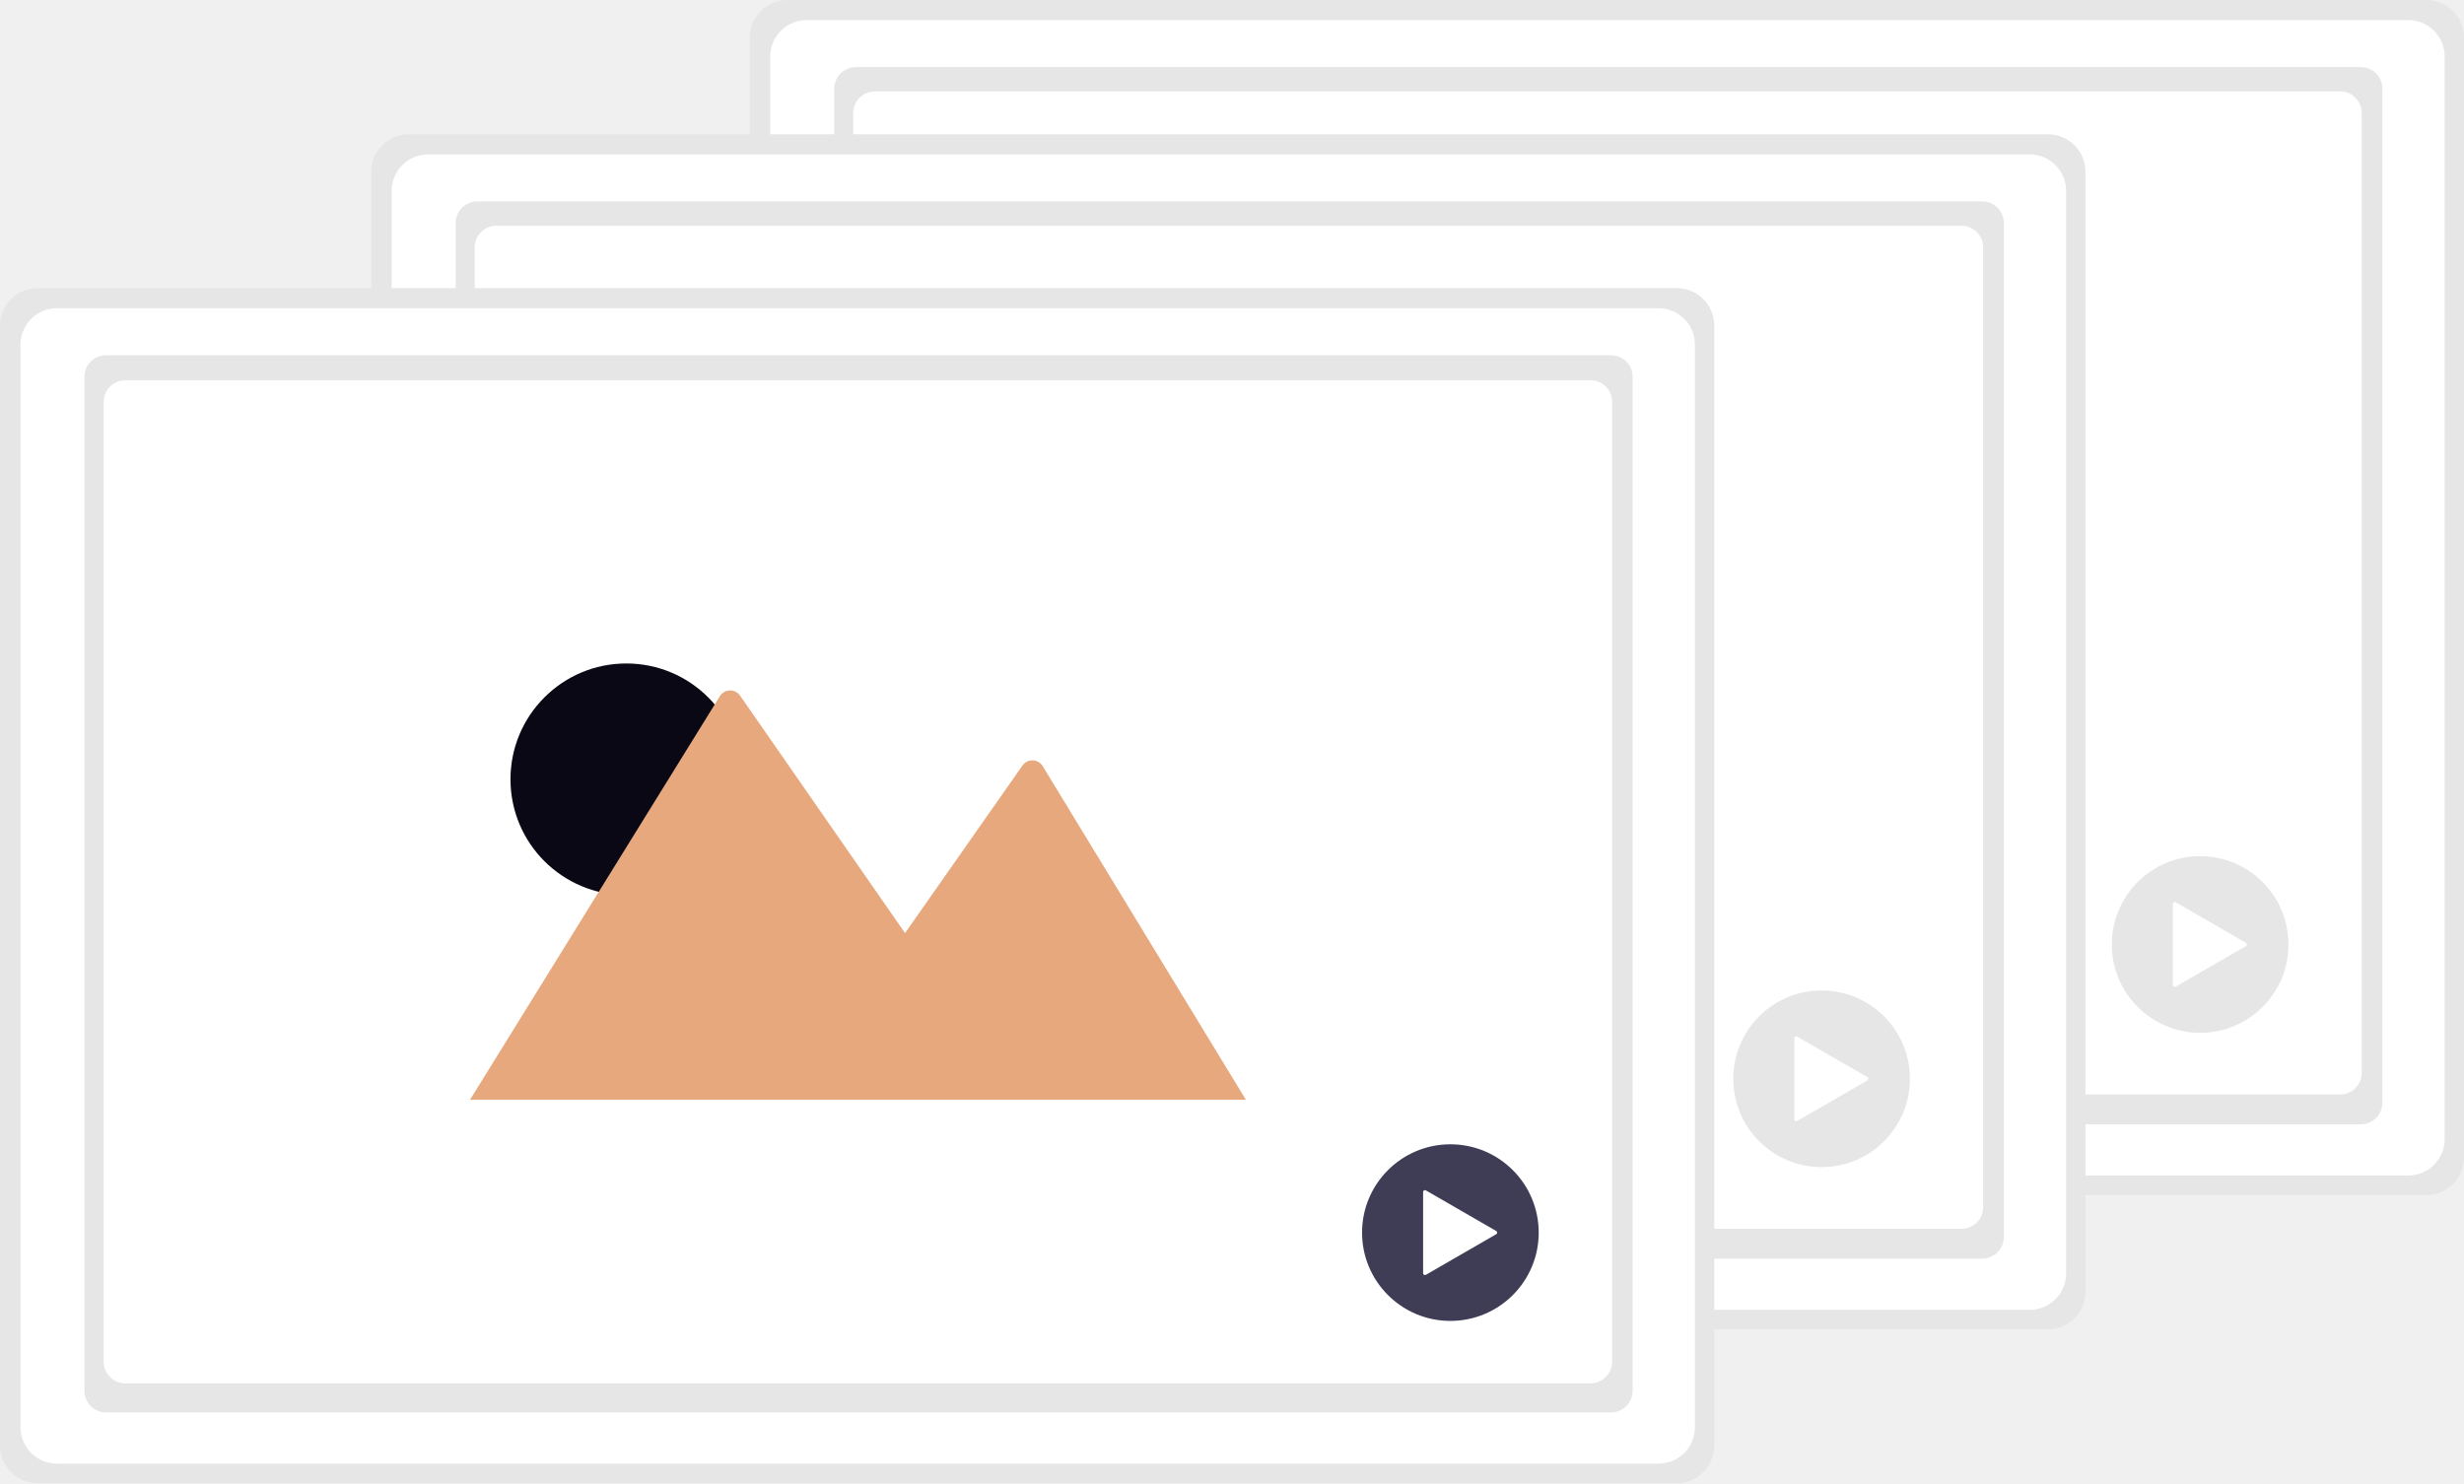
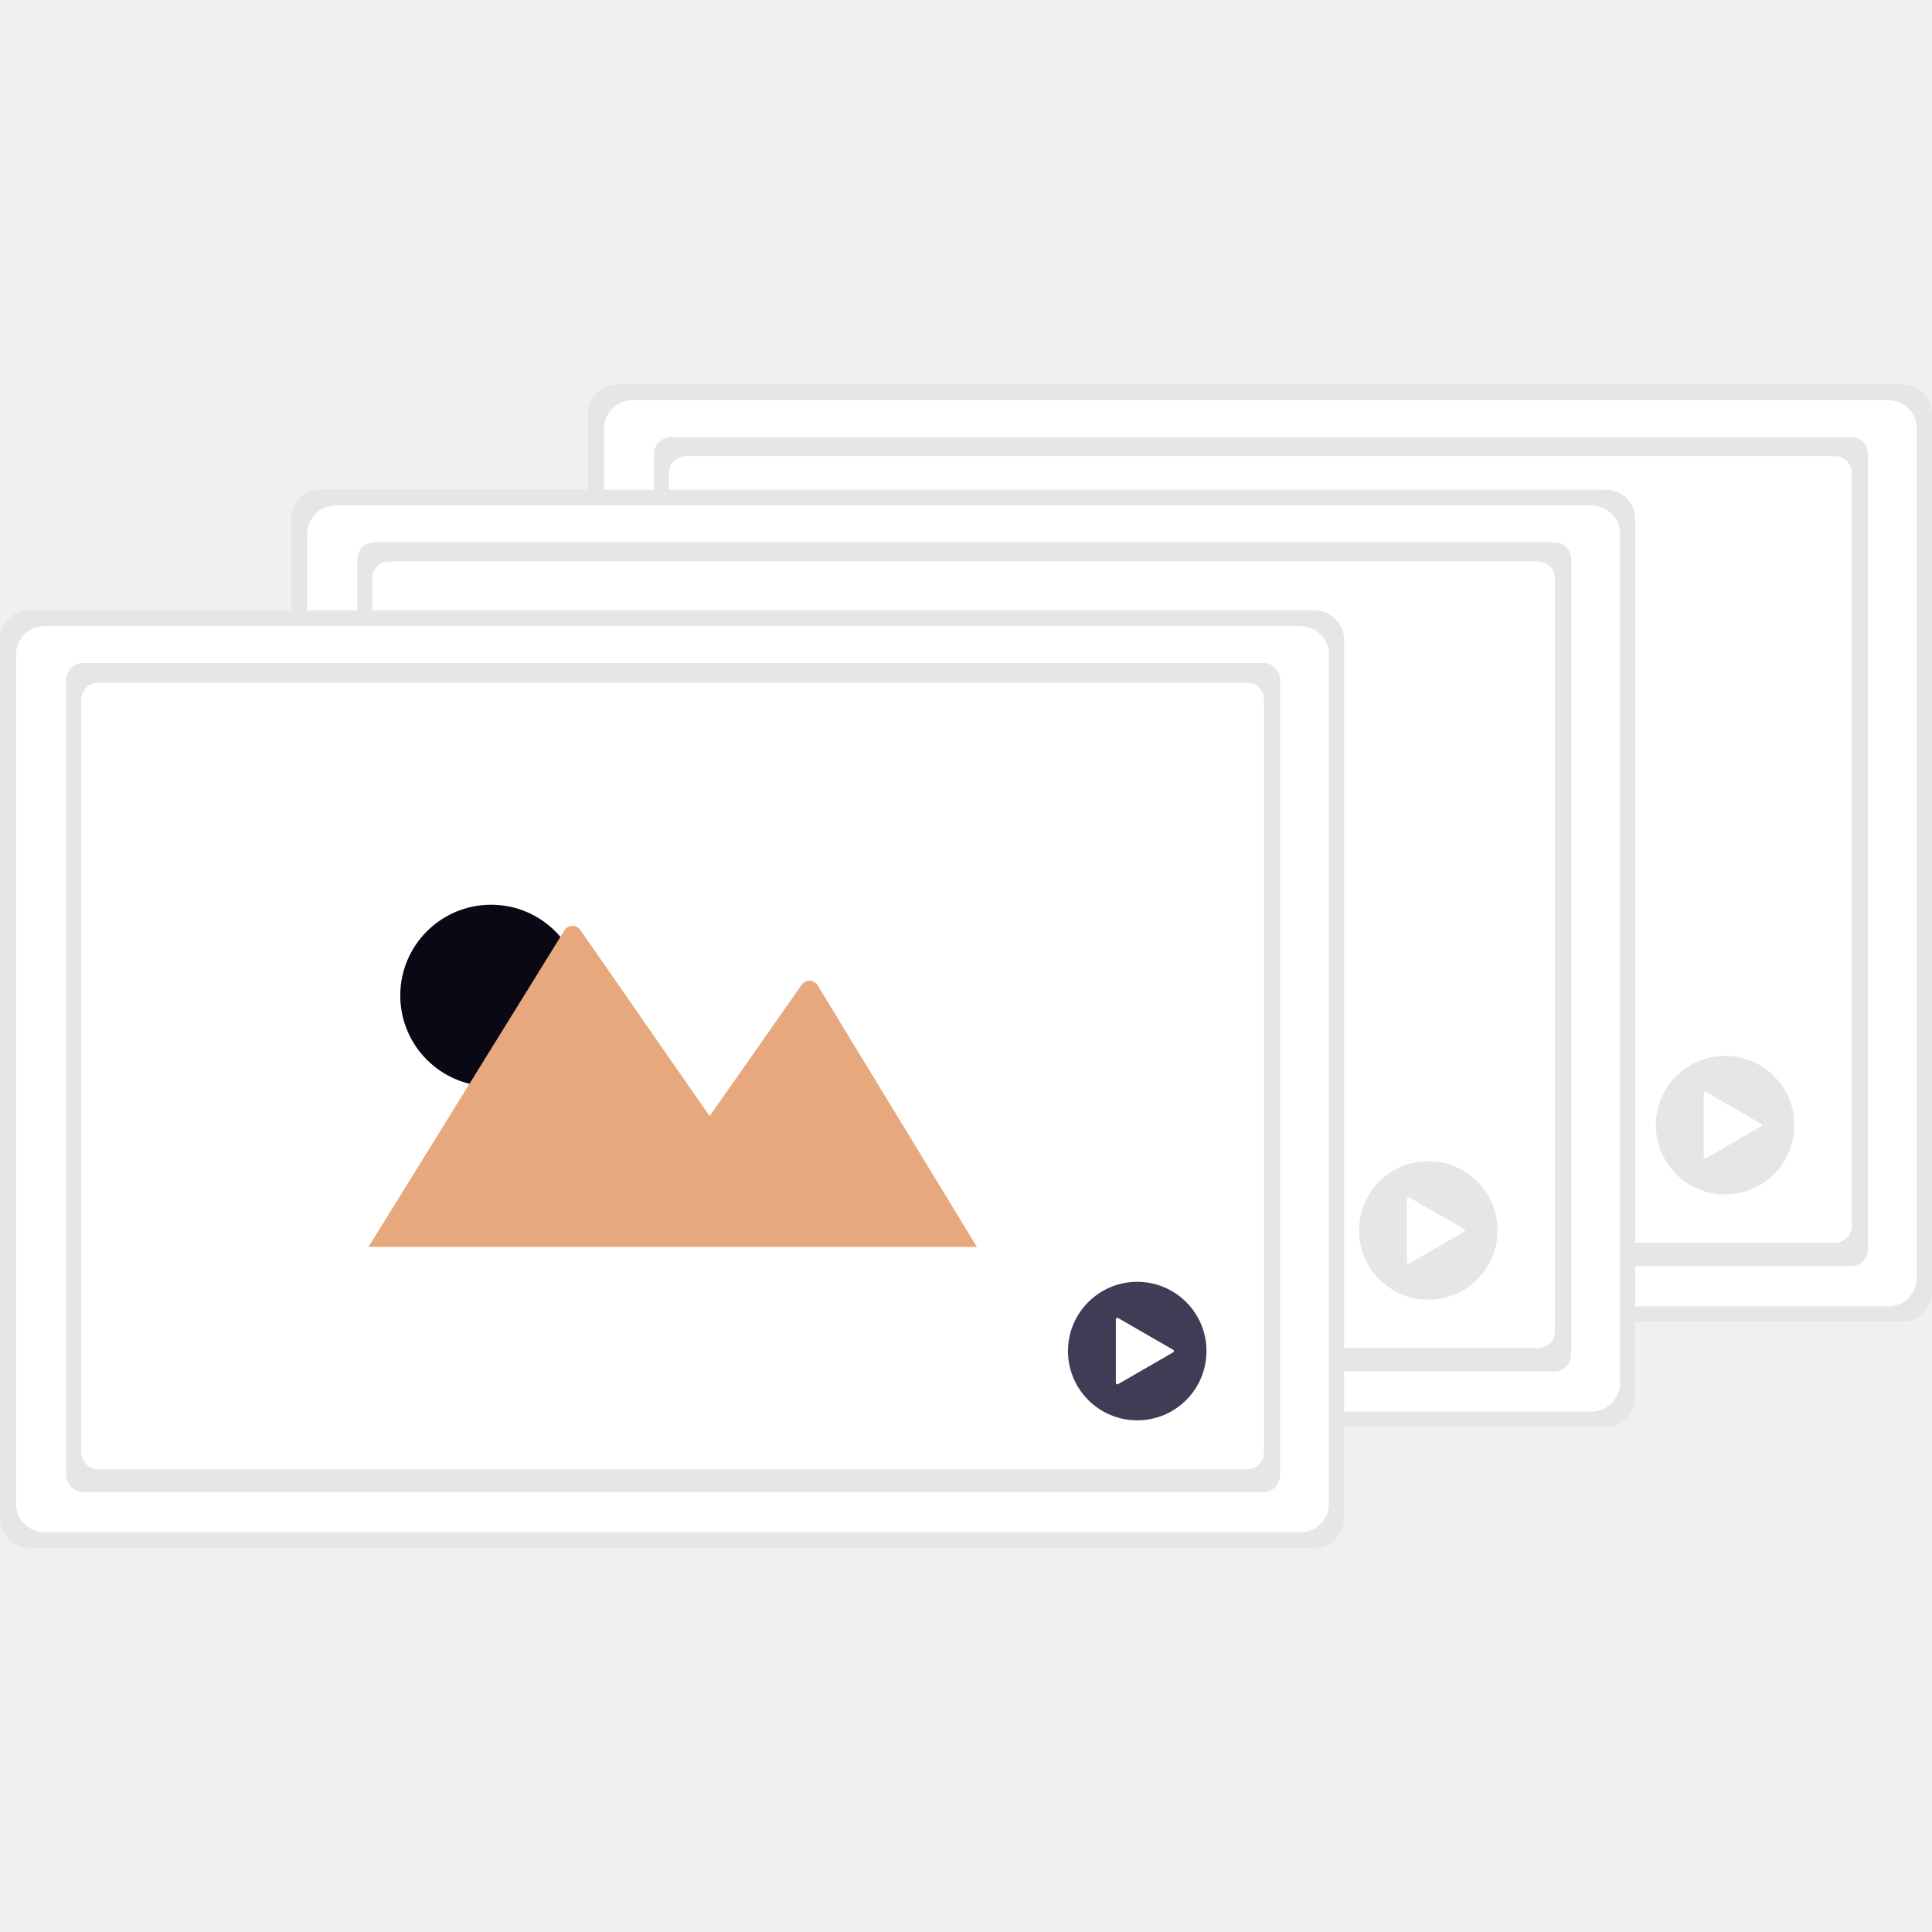
- <svg xmlns="http://www.w3.org/2000/svg" width="960" height="577.996" viewBox="0 0 960 577.996">
-   <g transform="translate(-364.54 -236.275)">
-     <path d="M1070.425,597.32a14.6,14.6,0,0,1-14.52,14.672H417.06a14.6,14.6,0,0,1-14.52-14.672V160.947a14.6,14.6,0,0,1,14.52-14.672h638.846a14.6,14.6,0,0,1,14.52,14.672h0Z" transform="translate(254.115 90)" fill="#e6e6e6" />
-     <path d="M1063.3,590.573a14.187,14.187,0,0,1-14.187,14.187h-624a14.187,14.187,0,0,1-14.187-14.187V168.692a14.187,14.187,0,0,1,14.187-14.187h624.03a14.187,14.187,0,0,1,14.158,14.187Z" transform="translate(253.708 89.601)" fill="#fff" />
-     <path d="M350,27.48H936.342a8.421,8.421,0,0,1,8.421,8.421V431.045a8.421,8.421,0,0,1-8.421,8.421H350a8.421,8.421,0,0,1-8.421-8.421V35.9A8.421,8.421,0,0,1,350,27.48Z" transform="translate(347.978 234.943)" fill="#e6e6e6" />
-     <path d="M357.8,37.44h570.86a8.421,8.421,0,0,1,8.421,8.421V419.919a8.421,8.421,0,0,1-8.421,8.421H357.8a8.421,8.421,0,0,1-8.421-8.421V45.861A8.421,8.421,0,0,1,357.8,37.44Z" transform="translate(347.599 234.46)" fill="#fff" />
-     <circle cx="34.414" cy="34.414" r="34.414" transform="translate(1187.324 569.92)" fill="#e6e6e6" />
-     <path d="M1013.752,531.628l-27.431-15.838a.712.712,0,0,0-1.068.617v31.675a.712.712,0,0,0,1.068.617l27.431-15.838a.712.712,0,0,0,0-1.234l-27.431-15.838a.712.712,0,0,0-1.068.617v31.675a.712.712,0,0,0,1.068.617l27.431-15.837a.712.712,0,0,0,0-1.234Z" transform="translate(225.86 72.088)" fill="#fff" />
-     <path d="M915.425,652.32a14.6,14.6,0,0,1-14.52,14.672H262.06a14.6,14.6,0,0,1-14.52-14.672V215.947a14.6,14.6,0,0,1,14.52-14.672H900.905a14.6,14.6,0,0,1,14.52,14.672h0Z" transform="translate(261.63 87.333)" fill="#e6e6e6" />
-     <path d="M908.3,645.573a14.187,14.187,0,0,1-14.187,14.187h-624a14.187,14.187,0,0,1-14.187-14.187V223.692A14.187,14.187,0,0,1,270.107,209.5h624.03A14.187,14.187,0,0,1,908.3,223.692Z" transform="translate(261.224 86.934)" fill="#fff" />
-     <path d="M195,82.48H781.342a8.421,8.421,0,0,1,8.421,8.421V486.045a8.421,8.421,0,0,1-8.421,8.421H195a8.421,8.421,0,0,1-8.421-8.421V90.9A8.421,8.421,0,0,1,195,82.48Z" transform="translate(355.493 232.276)" fill="#e6e6e6" />
-     <path d="M202.8,92.44h570.86a8.421,8.421,0,0,1,8.421,8.421V474.919a8.421,8.421,0,0,1-8.421,8.421H202.8a8.421,8.421,0,0,1-8.421-8.421V100.861A8.421,8.421,0,0,1,202.8,92.44Z" transform="translate(355.115 231.793)" fill="#fff" />
-     <circle cx="34.414" cy="34.414" r="34.414" transform="translate(1039.84 622.253)" fill="#e6e6e6" />
-     <path d="M858.752,586.628l-27.431-15.838a.712.712,0,0,0-1.068.617v31.675a.712.712,0,0,0,1.068.617l27.431-15.837a.712.712,0,0,0,0-1.234l-27.431-15.837a.712.712,0,0,0-1.068.617v31.675a.712.712,0,0,0,1.068.617l27.431-15.838a.712.712,0,0,0,0-1.234Z" transform="translate(233.376 69.421)" fill="#fff" />
-     <path d="M763.425,715.32a14.6,14.6,0,0,1-14.52,14.672H110.06a14.6,14.6,0,0,1-14.52-14.672V278.947a14.6,14.6,0,0,1,14.52-14.672H748.905a14.6,14.6,0,0,1,14.52,14.672h0Z" transform="translate(269 84.278)" fill="#e6e6e6" />
-     <path d="M756.3,708.573a14.187,14.187,0,0,1-14.187,14.187h-624a14.187,14.187,0,0,1-14.187-14.187V286.692a14.187,14.187,0,0,1,14.187-14.187h624.03A14.187,14.187,0,0,1,756.3,286.692Z" transform="translate(268.594 83.879)" fill="#fff" />
-     <path d="M43,145.48H629.342a8.421,8.421,0,0,1,8.421,8.421V549.045a8.421,8.421,0,0,1-8.421,8.421H43a8.421,8.421,0,0,1-8.421-8.421V153.9A8.421,8.421,0,0,1,43,145.48Z" transform="translate(362.863 229.221)" fill="#e6e6e6" />
-     <path d="M50.8,155.44h570.86a8.421,8.421,0,0,1,8.421,8.421V537.919a8.421,8.421,0,0,1-8.421,8.421H50.8a8.421,8.421,0,0,1-8.421-8.421V163.861A8.421,8.421,0,0,1,50.8,155.44Z" transform="translate(362.561 229.009)" fill="#fff" />
-     <circle cx="34.414" cy="34.414" r="34.414" transform="translate(895.21 682.198)" fill="#3f3d56" />
-     <path d="M706.752,649.628l-27.431-15.838a.712.712,0,0,0-1.068.617v31.675a.712.712,0,0,0,1.068.617l27.431-15.837a.712.712,0,0,0,0-1.234l-27.431-15.838a.712.712,0,0,0-1.068.617v31.675a.712.712,0,0,0,1.068.617l27.431-15.838a.712.712,0,0,0,0-1.234Z" transform="translate(240.746 66.366)" fill="#fff" />
-     <g transform="translate(547.668 494.825)">
-       <circle cx="45.131" cy="45.131" r="45.131" transform="translate(15.762 0)" fill="#090814" />
-       <path d="M593.232,585.951H290.957l97.461-157.476a4.721,4.721,0,0,1,7.757,0l64.268,92.532,45.748-65.295a4.722,4.722,0,0,1,7.74,0Z" transform="translate(-290.957 -415.936)" fill="#e6a87c" />
+ <svg xmlns="http://www.w3.org/2000/svg" width="800" height="800" viewBox="0 0 800 800">
+   <g transform="translate(0.000 159.168) scale(0.833333)">
+     <g transform="translate(-364.54 -236.275)">
+       <path d="M1070.425,597.32a14.6,14.6,0,0,1-14.52,14.672H417.06a14.6,14.6,0,0,1-14.52-14.672V160.947a14.6,14.6,0,0,1,14.52-14.672h638.846a14.6,14.6,0,0,1,14.52,14.672h0Z" transform="translate(254.115 90)" fill="#e6e6e6" />
+       <path d="M1063.3,590.573a14.187,14.187,0,0,1-14.187,14.187h-624a14.187,14.187,0,0,1-14.187-14.187V168.692a14.187,14.187,0,0,1,14.187-14.187h624.03a14.187,14.187,0,0,1,14.158,14.187Z" transform="translate(253.708 89.601)" fill="#fff" />
+       <path d="M350,27.48H936.342a8.421,8.421,0,0,1,8.421,8.421V431.045a8.421,8.421,0,0,1-8.421,8.421H350a8.421,8.421,0,0,1-8.421-8.421V35.9A8.421,8.421,0,0,1,350,27.48Z" transform="translate(347.978 234.943)" fill="#e6e6e6" />
+       <path d="M357.8,37.44h570.86a8.421,8.421,0,0,1,8.421,8.421V419.919a8.421,8.421,0,0,1-8.421,8.421H357.8a8.421,8.421,0,0,1-8.421-8.421V45.861A8.421,8.421,0,0,1,357.8,37.44Z" transform="translate(347.599 234.46)" fill="#fff" />
+       <circle cx="34.414" cy="34.414" r="34.414" transform="translate(1187.324 569.92)" fill="#e6e6e6" />
+       <path d="M1013.752,531.628l-27.431-15.838a.712.712,0,0,0-1.068.617v31.675a.712.712,0,0,0,1.068.617l27.431-15.838a.712.712,0,0,0,0-1.234l-27.431-15.838a.712.712,0,0,0-1.068.617v31.675a.712.712,0,0,0,1.068.617l27.431-15.837a.712.712,0,0,0,0-1.234Z" transform="translate(225.86 72.088)" fill="#fff" />
+       <path d="M915.425,652.32a14.6,14.6,0,0,1-14.52,14.672H262.06a14.6,14.6,0,0,1-14.52-14.672V215.947a14.6,14.6,0,0,1,14.52-14.672H900.905a14.6,14.6,0,0,1,14.52,14.672h0Z" transform="translate(261.63 87.333)" fill="#e6e6e6" />
+       <path d="M908.3,645.573a14.187,14.187,0,0,1-14.187,14.187h-624a14.187,14.187,0,0,1-14.187-14.187V223.692A14.187,14.187,0,0,1,270.107,209.5h624.03A14.187,14.187,0,0,1,908.3,223.692Z" transform="translate(261.224 86.934)" fill="#fff" />
+       <path d="M195,82.48H781.342a8.421,8.421,0,0,1,8.421,8.421V486.045a8.421,8.421,0,0,1-8.421,8.421H195a8.421,8.421,0,0,1-8.421-8.421V90.9A8.421,8.421,0,0,1,195,82.48Z" transform="translate(355.493 232.276)" fill="#e6e6e6" />
+       <path d="M202.8,92.44h570.86a8.421,8.421,0,0,1,8.421,8.421V474.919a8.421,8.421,0,0,1-8.421,8.421H202.8a8.421,8.421,0,0,1-8.421-8.421V100.861A8.421,8.421,0,0,1,202.8,92.44Z" transform="translate(355.115 231.793)" fill="#fff" />
+       <circle cx="34.414" cy="34.414" r="34.414" transform="translate(1039.84 622.253)" fill="#e6e6e6" />
+       <path d="M858.752,586.628l-27.431-15.838a.712.712,0,0,0-1.068.617v31.675a.712.712,0,0,0,1.068.617l27.431-15.837a.712.712,0,0,0,0-1.234l-27.431-15.837a.712.712,0,0,0-1.068.617v31.675a.712.712,0,0,0,1.068.617l27.431-15.838a.712.712,0,0,0,0-1.234Z" transform="translate(233.376 69.421)" fill="#fff" />
+       <path d="M763.425,715.32a14.6,14.6,0,0,1-14.52,14.672H110.06a14.6,14.6,0,0,1-14.52-14.672V278.947a14.6,14.6,0,0,1,14.52-14.672H748.905a14.6,14.6,0,0,1,14.52,14.672h0Z" transform="translate(269 84.278)" fill="#e6e6e6" />
+       <path d="M756.3,708.573a14.187,14.187,0,0,1-14.187,14.187h-624a14.187,14.187,0,0,1-14.187-14.187V286.692a14.187,14.187,0,0,1,14.187-14.187h624.03A14.187,14.187,0,0,1,756.3,286.692Z" transform="translate(268.594 83.879)" fill="#fff" />
+       <path d="M43,145.48H629.342a8.421,8.421,0,0,1,8.421,8.421V549.045a8.421,8.421,0,0,1-8.421,8.421H43a8.421,8.421,0,0,1-8.421-8.421V153.9A8.421,8.421,0,0,1,43,145.48Z" transform="translate(362.863 229.221)" fill="#e6e6e6" />
+       <path d="M50.8,155.44h570.86a8.421,8.421,0,0,1,8.421,8.421V537.919a8.421,8.421,0,0,1-8.421,8.421H50.8a8.421,8.421,0,0,1-8.421-8.421V163.861A8.421,8.421,0,0,1,50.8,155.44Z" transform="translate(362.561 229.009)" fill="#fff" />
+       <circle cx="34.414" cy="34.414" r="34.414" transform="translate(895.21 682.198)" fill="#3f3d56" />
+       <path d="M706.752,649.628l-27.431-15.838a.712.712,0,0,0-1.068.617v31.675a.712.712,0,0,0,1.068.617l27.431-15.837a.712.712,0,0,0,0-1.234l-27.431-15.838a.712.712,0,0,0-1.068.617v31.675a.712.712,0,0,0,1.068.617l27.431-15.838a.712.712,0,0,0,0-1.234Z" transform="translate(240.746 66.366)" fill="#fff" />
+       <g transform="translate(547.668 494.825)">
+         <circle cx="45.131" cy="45.131" r="45.131" transform="translate(15.762 0)" fill="#090814" />
+         <path d="M593.232,585.951H290.957l97.461-157.476a4.721,4.721,0,0,1,7.757,0l64.268,92.532,45.748-65.295a4.722,4.722,0,0,1,7.74,0Z" transform="translate(-290.957 -415.936)" fill="#e6a87c" />
+       </g>
    </g>
  </g>
</svg>
